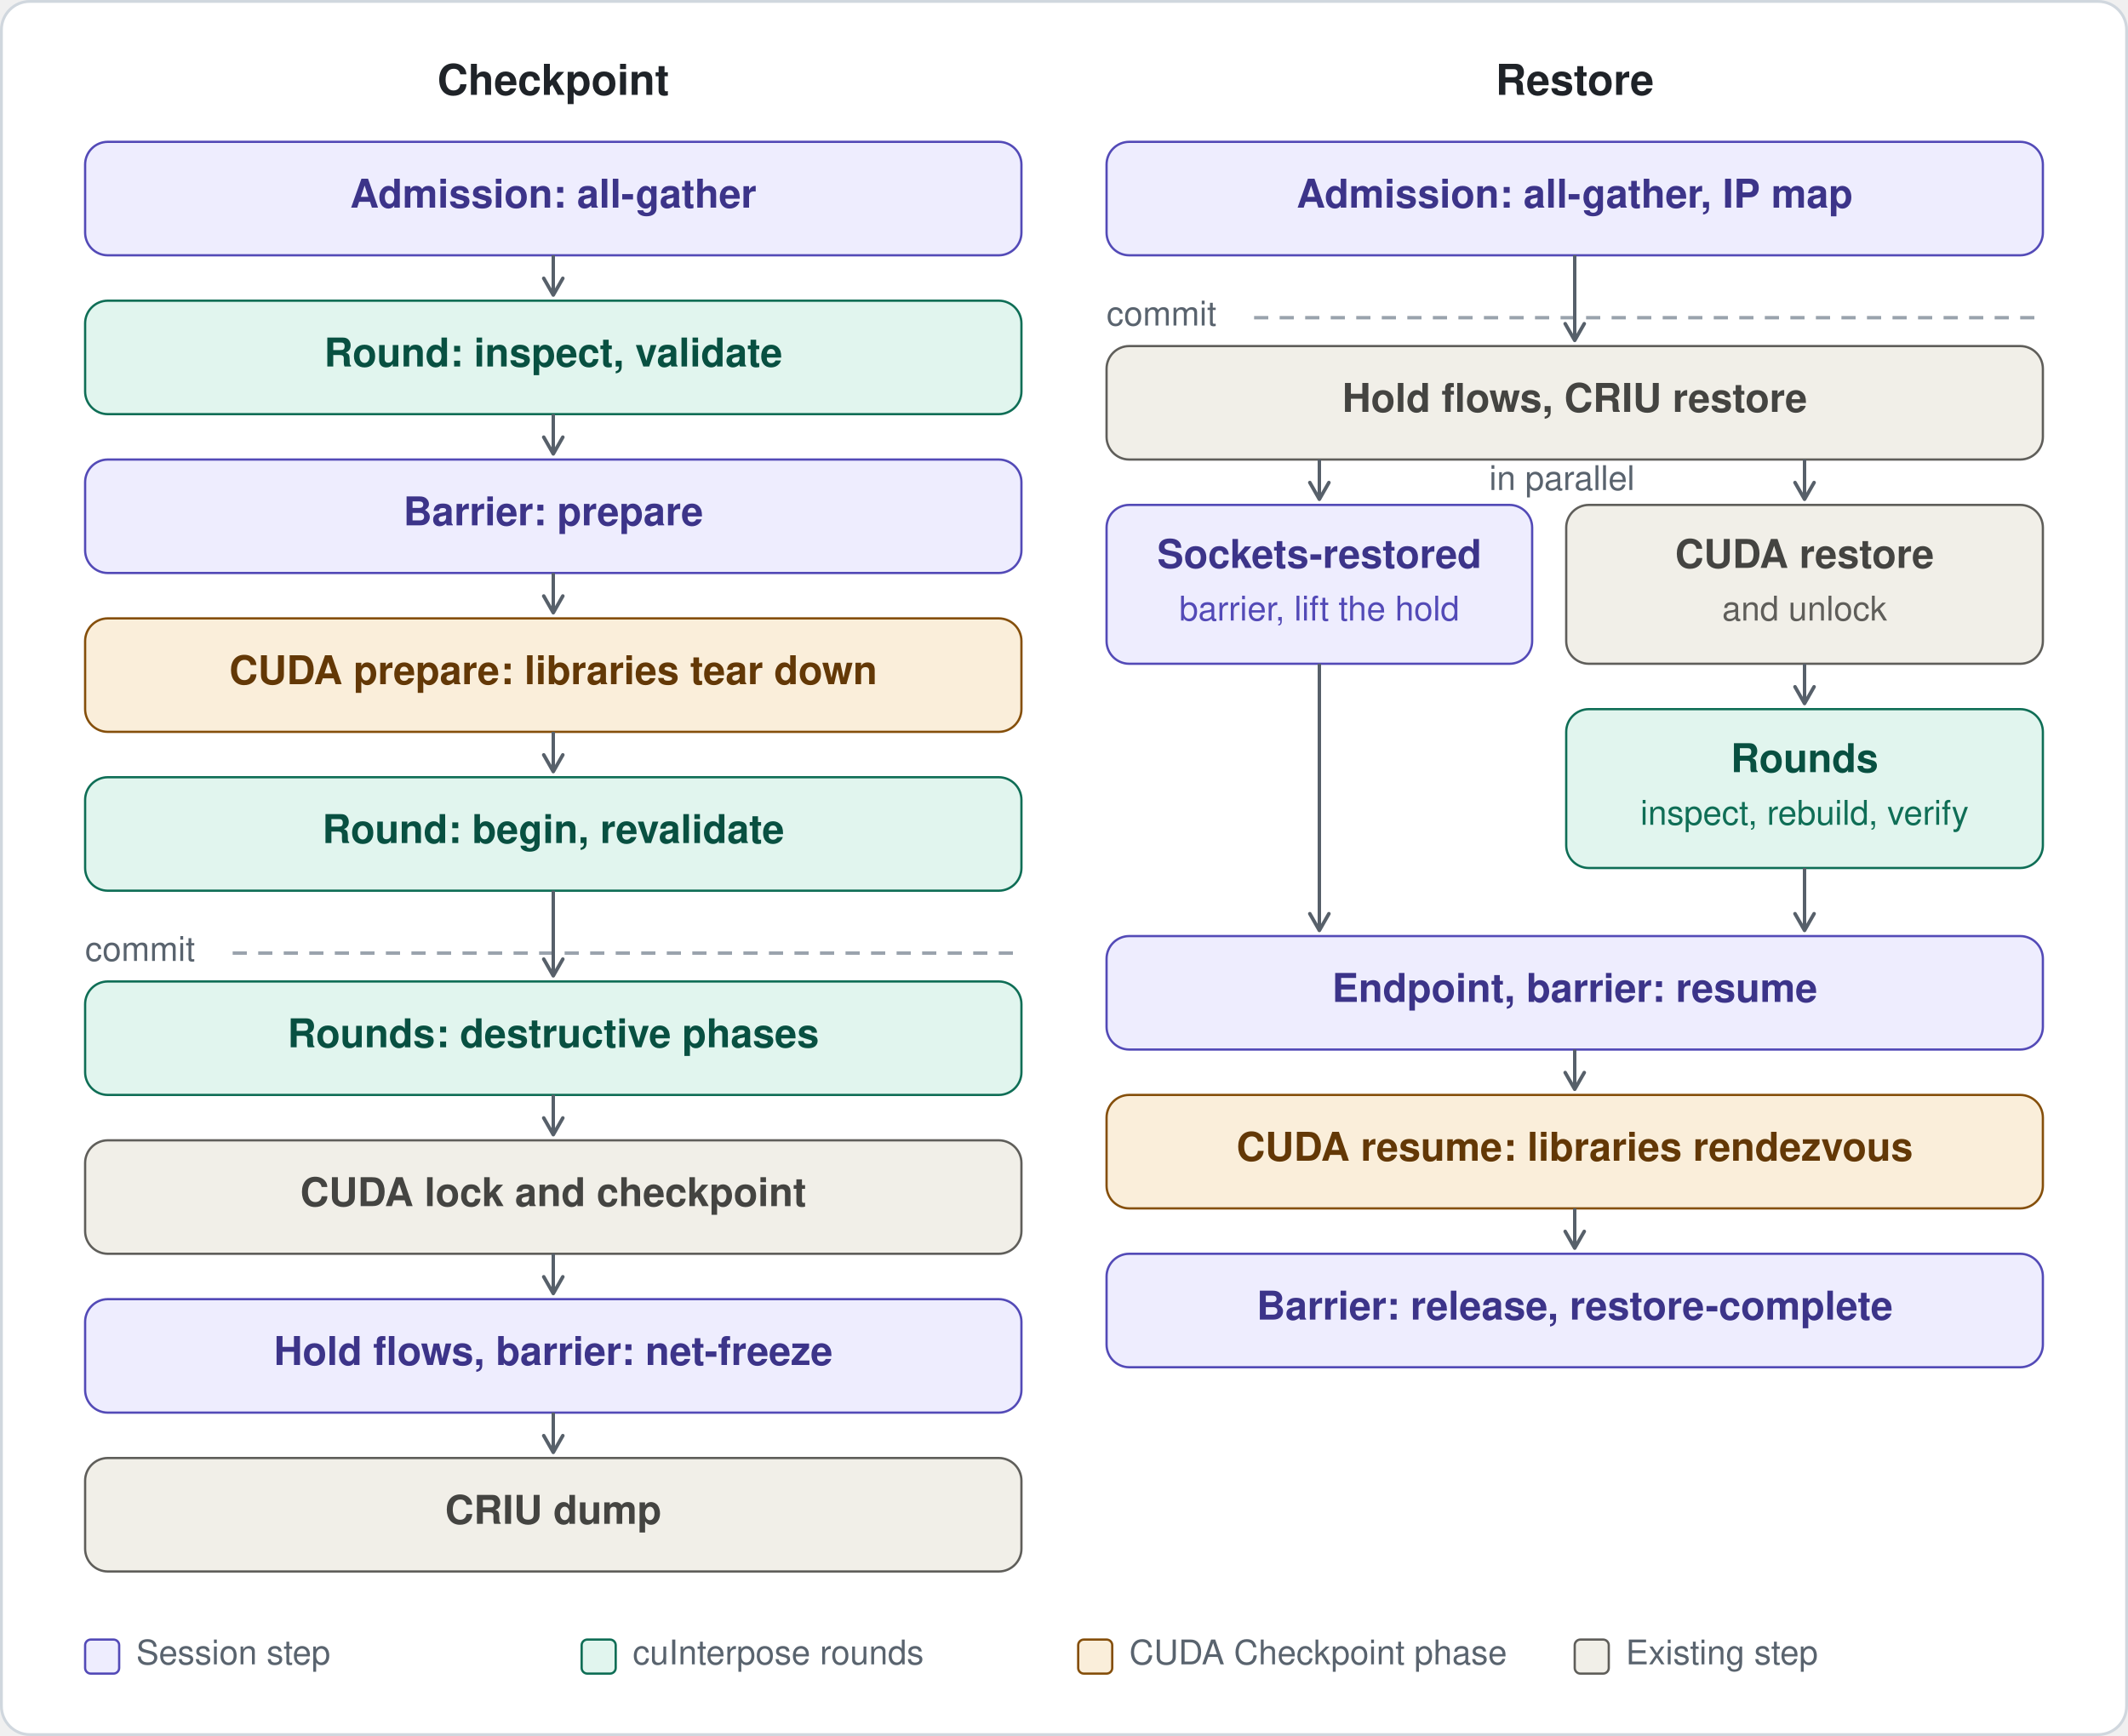
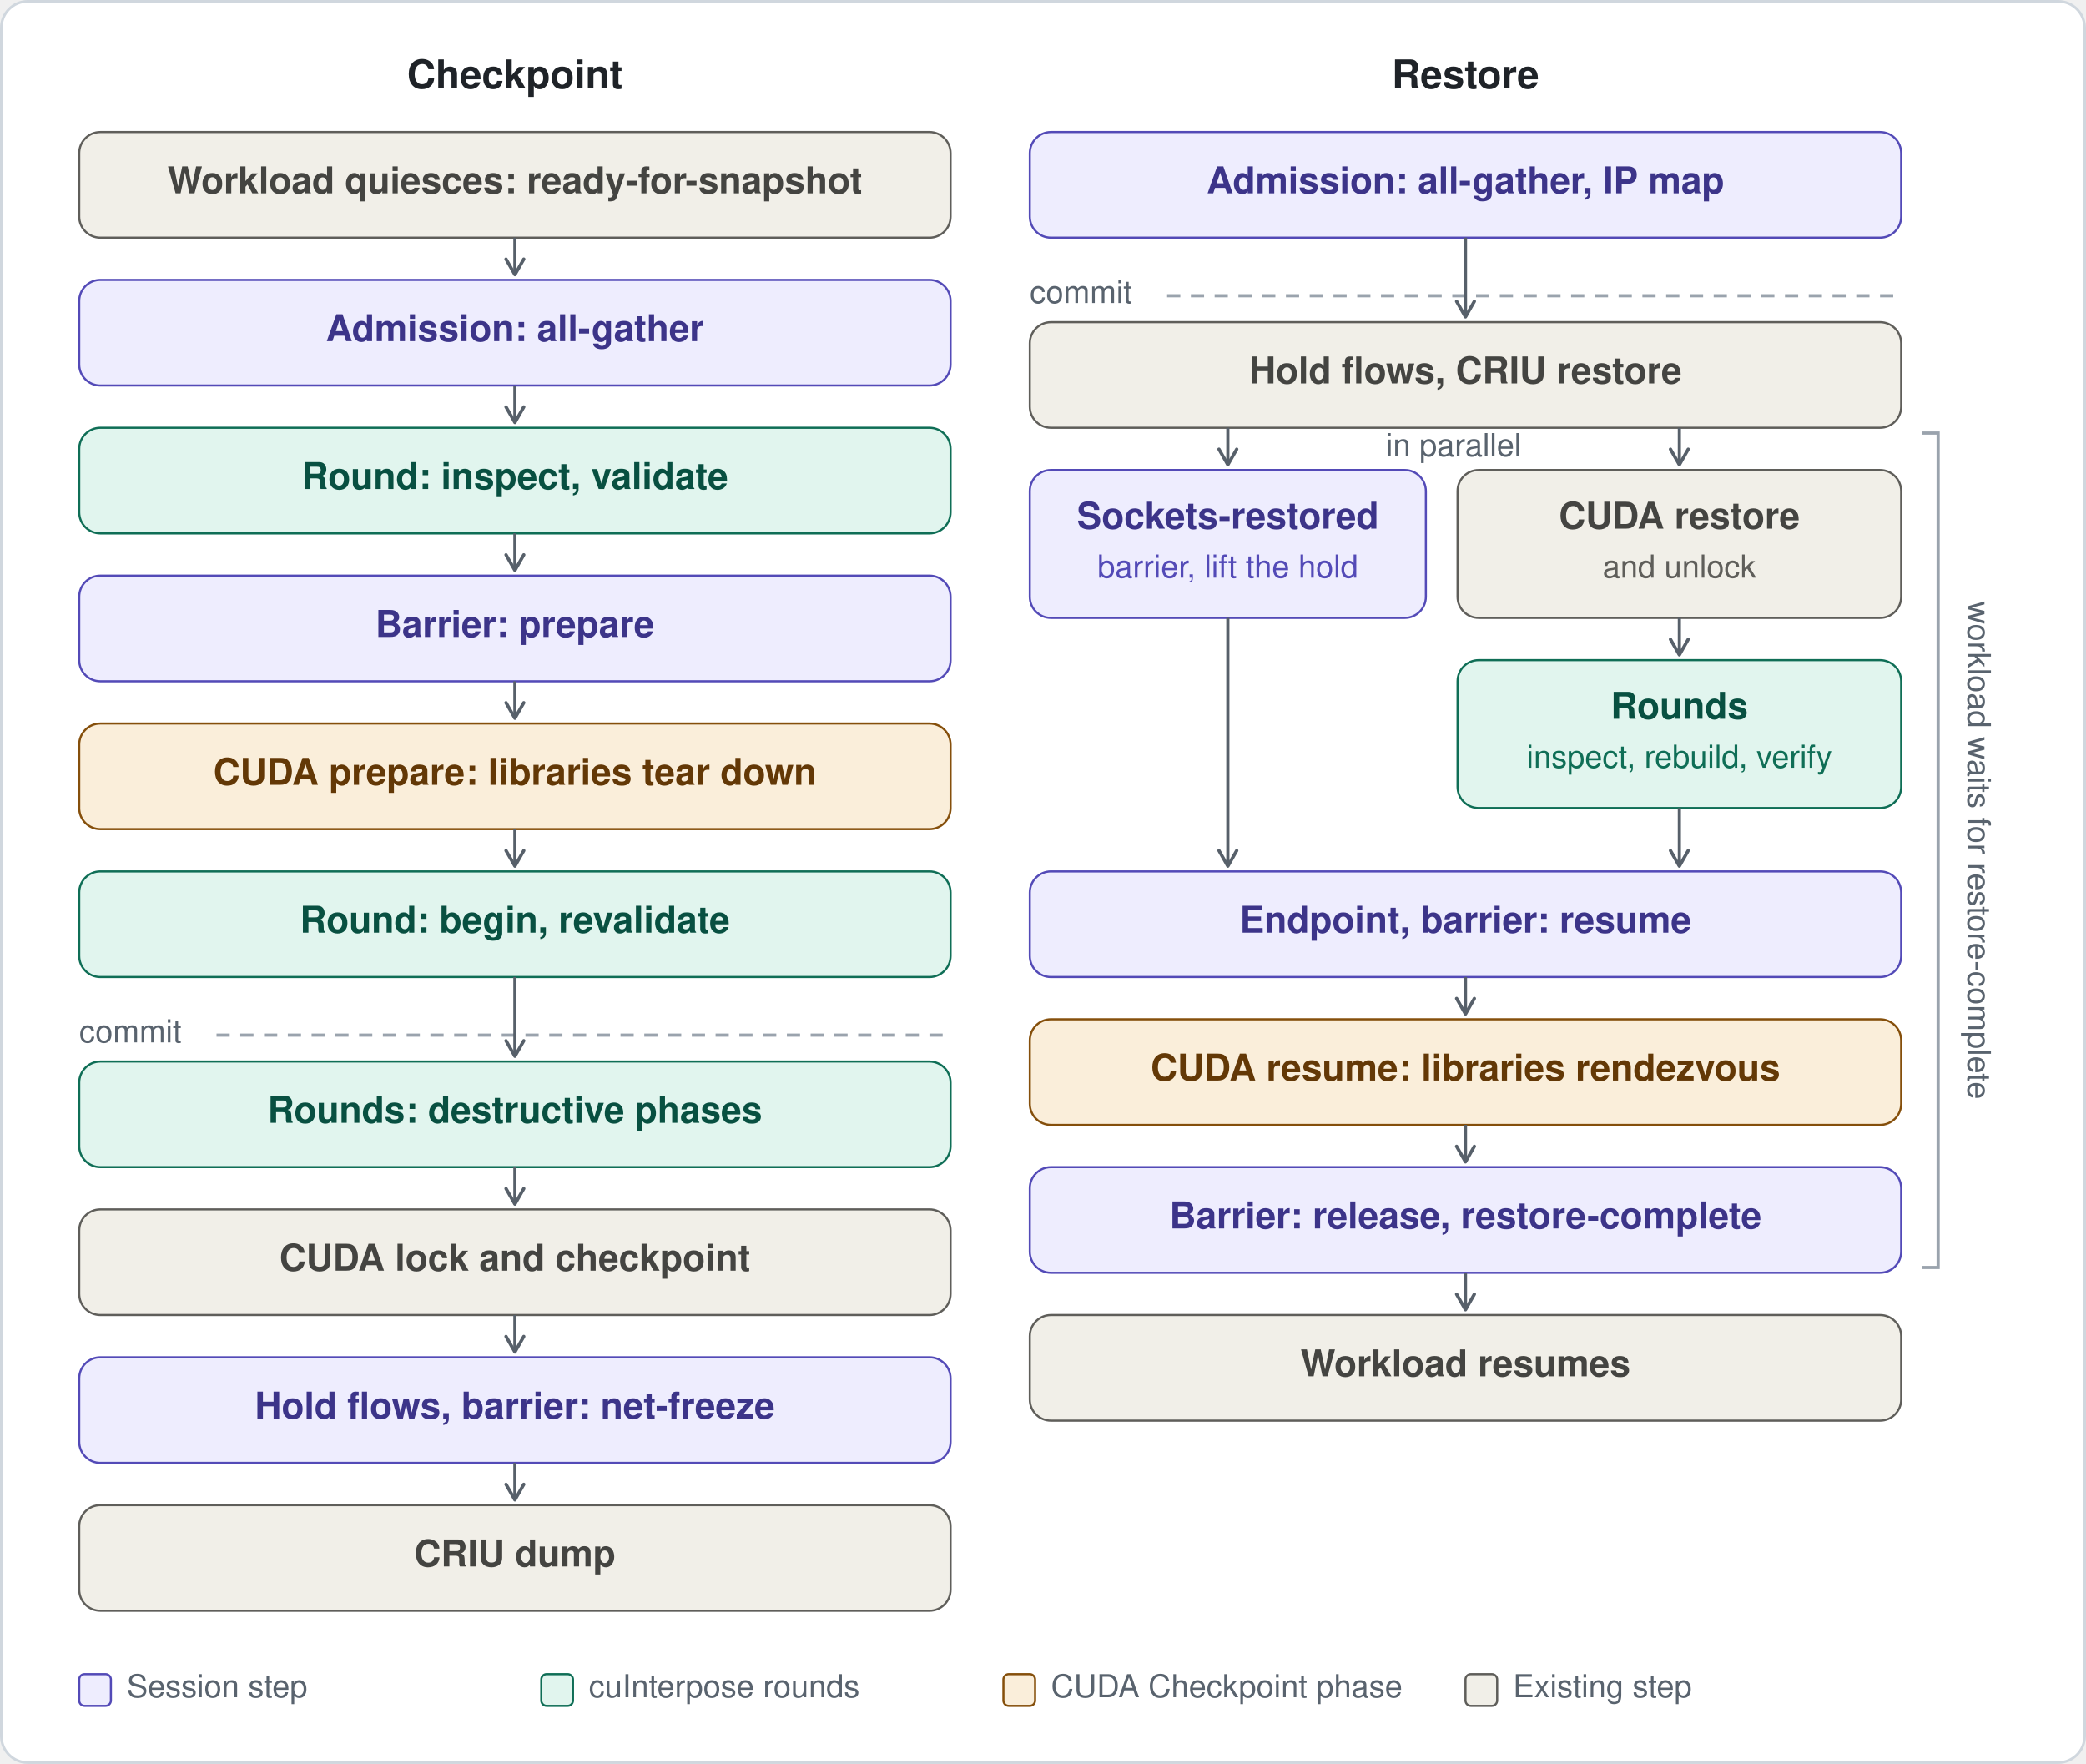
- <svg xmlns="http://www.w3.org/2000/svg" width="750" height="612" viewBox="0 0 750 612" role="img" aria-labelledby="title desc">
+ <svg xmlns="http://www.w3.org/2000/svg" width="790" height="668" viewBox="0 0 790 668" role="img" aria-labelledby="title desc">
  <style>
text{font-family:Helvetica,Arial,"Liberation Sans",sans-serif}
.bg{fill:#ffffff;stroke:#d0d7de}
.tx{fill:#1f2328}.tm{fill:#59636e}
.life{stroke:#c3c9d0}.arw{stroke:#57606a}.arwp{stroke:#7F77DD}
.ahp{stroke:#57606a;fill:none}.ahpp{stroke:#7F77DD;fill:none}
.frm{stroke:#9aa3ad;fill:none}.tag{fill:#f6f8fa;stroke:#9aa3ad}.tagt{fill:#424a53}
.note{fill:#f6f8fa;stroke:#c3c9d0}.notet{fill:#424a53}
.rnd{fill:#E1F5EE;fill-opacity:.55;stroke:#5DCAA5}.rndtag{fill:#E1F5EE;stroke:#1D9E75}.rndt{fill:#085041}
.cont{fill:none;stroke:#9aa3ad}.neutral{fill:#f6f8fa;stroke:#9aa3ad}
.k-p{fill:#EEEDFE;stroke:#534AB7}.k-p-t{fill:#3C3489}.k-p-s{fill:#534AB7}
.k-t{fill:#E1F5EE;stroke:#0F6E56}.k-t-t{fill:#085041}.k-t-s{fill:#0F6E56}
.k-g{fill:#F1EFE8;stroke:#5F5E5A}.k-g-t{fill:#444441}.k-g-s{fill:#5F5E5A}
.k-a{fill:#FAEEDA;stroke:#854F0B}.k-a-t{fill:#633806}.k-a-s{fill:#854F0B}
.k-r{fill:#FCEBEB;stroke:#A32D2D}.k-r-t{fill:#791F1F}.k-r-s{fill:#A32D2D}
.dot{fill:#1f2328}
@media (prefers-color-scheme: dark){
.bg{fill:#0d1117;stroke:#30363d}
.tx{fill:#e6edf3}.tm{fill:#9198a1}
.life{stroke:#3d444d}.arw{stroke:#9198a1}.ahp{stroke:#9198a1}
.frm{stroke:#57606a}.tag{fill:#151b23;stroke:#57606a}.tagt{fill:#d1d7e0}
.note{fill:#151b23;stroke:#3d444d}.notet{fill:#d1d7e0}
.rnd{fill:#085041;fill-opacity:.35;stroke:#1D9E75}.rndtag{fill:#085041;stroke:#5DCAA5}.rndt{fill:#E1F5EE}
.cont{stroke:#57606a}.neutral{fill:#151b23;stroke:#57606a}
.k-p{fill:#3C3489;stroke:#AFA9EC}.k-p-t{fill:#EEEDFE}.k-p-s{fill:#CECBF6}
.k-t{fill:#085041;stroke:#5DCAA5}.k-t-t{fill:#E1F5EE}.k-t-s{fill:#9FE1CB}
.k-g{fill:#444441;stroke:#B4B2A9}.k-g-t{fill:#F1EFE8}.k-g-s{fill:#D3D1C7}
.k-a{fill:#633806;stroke:#EF9F27}.k-a-t{fill:#FAEEDA}.k-a-s{fill:#FAC775}
.k-r{fill:#791F1F;stroke:#F09595}.k-r-t{fill:#FCEBEB}.k-r-s{fill:#F7C1C1}
.dot{fill:#e6edf3}
}
</style>
  <defs>
    <marker id="ah" viewBox="0 0 10 10" refX="8.5" refY="5" markerWidth="7" markerHeight="7" orient="auto-start-reverse">
      <path class="ahp" d="M1.5 1L8.5 5L1.5 9" stroke-width="1.5" stroke-linecap="round" stroke-linejoin="round" />
    </marker>
    <marker id="ahP" viewBox="0 0 10 10" refX="8.5" refY="5" markerWidth="7" markerHeight="7" orient="auto-start-reverse">
      <path class="ahpp" d="M1.5 1L8.5 5L1.5 9" stroke-width="1.5" stroke-linecap="round" stroke-linejoin="round" />
    </marker>
  </defs>
-   <rect class="bg" x="0.5" y="0.5" width="749" height="611" rx="10" />
+   <rect class="bg" x="0.5" y="0.5" width="789" height="667" rx="10" />
  <text x="195.0" y="30.0" class="tx" font-size="15" font-weight="700" text-anchor="middle" dominant-baseline="central">Checkpoint</text>
-   <rect class="k-p" x="30.0" y="50.0" width="330.0" height="40.0" rx="8" stroke-width="0.8" />
-   <text x="195.0" y="70.0" class="k-p-t" font-size="14" font-weight="700" text-anchor="middle" dominant-baseline="central">Admission: all-gather</text>
+   <rect class="k-g" x="30.0" y="50.0" width="330.0" height="40.0" rx="8" stroke-width="0.8" />
+   <text x="195.0" y="70.0" class="k-g-t" font-size="14" font-weight="700" text-anchor="middle" dominant-baseline="central">Workload quiesces: ready-for-snapshot</text>
  <line class="arw" x1="195.0" y1="90.0" x2="195.0" y2="104.0" stroke-width="1.2" marker-end="url(#ah)" />
-   <rect class="k-t" x="30.0" y="106.0" width="330.0" height="40.0" rx="8" stroke-width="0.8" />
-   <text x="195.0" y="126.0" class="k-t-t" font-size="14" font-weight="700" text-anchor="middle" dominant-baseline="central">Round: inspect, validate</text>
+   <rect class="k-p" x="30.0" y="106.0" width="330.0" height="40.0" rx="8" stroke-width="0.8" />
+   <text x="195.0" y="126.0" class="k-p-t" font-size="14" font-weight="700" text-anchor="middle" dominant-baseline="central">Admission: all-gather</text>
  <line class="arw" x1="195.0" y1="146.0" x2="195.0" y2="160.0" stroke-width="1.2" marker-end="url(#ah)" />
-   <rect class="k-p" x="30.0" y="162.0" width="330.0" height="40.0" rx="8" stroke-width="0.8" />
-   <text x="195.0" y="182.0" class="k-p-t" font-size="14" font-weight="700" text-anchor="middle" dominant-baseline="central">Barrier: prepare</text>
+   <rect class="k-t" x="30.0" y="162.0" width="330.0" height="40.0" rx="8" stroke-width="0.8" />
+   <text x="195.0" y="182.0" class="k-t-t" font-size="14" font-weight="700" text-anchor="middle" dominant-baseline="central">Round: inspect, validate</text>
  <line class="arw" x1="195.0" y1="202.0" x2="195.0" y2="216.0" stroke-width="1.2" marker-end="url(#ah)" />
-   <rect class="k-a" x="30.0" y="218.0" width="330.0" height="40.0" rx="8" stroke-width="0.8" />
-   <text x="195.0" y="238.0" class="k-a-t" font-size="14" font-weight="700" text-anchor="middle" dominant-baseline="central">CUDA prepare: libraries tear down</text>
+   <rect class="k-p" x="30.0" y="218.0" width="330.0" height="40.0" rx="8" stroke-width="0.8" />
+   <text x="195.0" y="238.0" class="k-p-t" font-size="14" font-weight="700" text-anchor="middle" dominant-baseline="central">Barrier: prepare</text>
  <line class="arw" x1="195.0" y1="258.0" x2="195.0" y2="272.0" stroke-width="1.2" marker-end="url(#ah)" />
-   <rect class="k-t" x="30.0" y="274.0" width="330.0" height="40.0" rx="8" stroke-width="0.8" />
-   <text x="195.0" y="294.0" class="k-t-t" font-size="14" font-weight="700" text-anchor="middle" dominant-baseline="central">Round: begin, revalidate</text>
-   <text x="30.0" y="336.0" class="tm" font-size="12" font-weight="400" text-anchor="start" dominant-baseline="central">commit</text>
-   <line class="frm" x1="82.0" y1="336.0" x2="360.0" y2="336.0" stroke-width="1.2" stroke-dasharray="5 4" />
-   <line class="arw" x1="195.0" y1="314.0" x2="195.0" y2="344.0" stroke-width="1.2" marker-end="url(#ah)" />
-   <rect class="k-t" x="30.0" y="346.0" width="330.0" height="40.0" rx="8" stroke-width="0.8" />
-   <text x="195.0" y="366.0" class="k-t-t" font-size="14" font-weight="700" text-anchor="middle" dominant-baseline="central">Rounds: destructive phases</text>
-   <line class="arw" x1="195.0" y1="386.0" x2="195.0" y2="400.0" stroke-width="1.2" marker-end="url(#ah)" />
-   <rect class="k-g" x="30.0" y="402.0" width="330.0" height="40.0" rx="8" stroke-width="0.8" />
-   <text x="195.0" y="422.0" class="k-g-t" font-size="14" font-weight="700" text-anchor="middle" dominant-baseline="central">CUDA lock and checkpoint</text>
+   <rect class="k-a" x="30.0" y="274.0" width="330.0" height="40.0" rx="8" stroke-width="0.8" />
+   <text x="195.0" y="294.0" class="k-a-t" font-size="14" font-weight="700" text-anchor="middle" dominant-baseline="central">CUDA prepare: libraries tear down</text>
+   <line class="arw" x1="195.0" y1="314.0" x2="195.0" y2="328.0" stroke-width="1.2" marker-end="url(#ah)" />
+   <rect class="k-t" x="30.0" y="330.0" width="330.0" height="40.0" rx="8" stroke-width="0.8" />
+   <text x="195.0" y="350.0" class="k-t-t" font-size="14" font-weight="700" text-anchor="middle" dominant-baseline="central">Round: begin, revalidate</text>
+   <text x="30.0" y="392.0" class="tm" font-size="12" font-weight="400" text-anchor="start" dominant-baseline="central">commit</text>
+   <line class="frm" x1="82.0" y1="392.0" x2="360.0" y2="392.0" stroke-width="1.2" stroke-dasharray="5 4" />
+   <line class="arw" x1="195.0" y1="370.0" x2="195.0" y2="400.0" stroke-width="1.2" marker-end="url(#ah)" />
+   <rect class="k-t" x="30.0" y="402.0" width="330.0" height="40.0" rx="8" stroke-width="0.8" />
+   <text x="195.0" y="422.0" class="k-t-t" font-size="14" font-weight="700" text-anchor="middle" dominant-baseline="central">Rounds: destructive phases</text>
  <line class="arw" x1="195.0" y1="442.0" x2="195.0" y2="456.0" stroke-width="1.2" marker-end="url(#ah)" />
-   <rect class="k-p" x="30.0" y="458.0" width="330.0" height="40.0" rx="8" stroke-width="0.8" />
-   <text x="195.0" y="478.0" class="k-p-t" font-size="14" font-weight="700" text-anchor="middle" dominant-baseline="central">Hold flows, barrier: net-freeze</text>
+   <rect class="k-g" x="30.0" y="458.0" width="330.0" height="40.0" rx="8" stroke-width="0.8" />
+   <text x="195.0" y="478.0" class="k-g-t" font-size="14" font-weight="700" text-anchor="middle" dominant-baseline="central">CUDA lock and checkpoint</text>
  <line class="arw" x1="195.0" y1="498.0" x2="195.0" y2="512.0" stroke-width="1.2" marker-end="url(#ah)" />
-   <rect class="k-g" x="30.0" y="514.0" width="330.0" height="40.0" rx="8" stroke-width="0.8" />
-   <text x="195.0" y="534.0" class="k-g-t" font-size="14" font-weight="700" text-anchor="middle" dominant-baseline="central">CRIU dump</text>
+   <rect class="k-p" x="30.0" y="514.0" width="330.0" height="40.0" rx="8" stroke-width="0.8" />
+   <text x="195.0" y="534.0" class="k-p-t" font-size="14" font-weight="700" text-anchor="middle" dominant-baseline="central">Hold flows, barrier: net-freeze</text>
+   <line class="arw" x1="195.0" y1="554.0" x2="195.0" y2="568.0" stroke-width="1.2" marker-end="url(#ah)" />
+   <rect class="k-g" x="30.0" y="570.0" width="330.0" height="40.0" rx="8" stroke-width="0.8" />
+   <text x="195.0" y="590.0" class="k-g-t" font-size="14" font-weight="700" text-anchor="middle" dominant-baseline="central">CRIU dump</text>
  <text x="555.0" y="30.0" class="tx" font-size="15" font-weight="700" text-anchor="middle" dominant-baseline="central">Restore</text>
  <rect class="k-p" x="390.0" y="50.0" width="330.0" height="40.0" rx="8" stroke-width="0.8" />
  <text x="555.0" y="70.0" class="k-p-t" font-size="14" font-weight="700" text-anchor="middle" dominant-baseline="central">Admission: all-gather, IP map</text>
  <text x="390.0" y="112.0" class="tm" font-size="12" font-weight="400" text-anchor="start" dominant-baseline="central">commit</text>
  <line class="frm" x1="442.0" y1="112.0" x2="720.0" y2="112.0" stroke-width="1.2" stroke-dasharray="5 4" />
  <line class="arw" x1="555.0" y1="90.0" x2="555.0" y2="120.0" stroke-width="1.2" marker-end="url(#ah)" />
  <rect class="k-g" x="390.0" y="122.0" width="330.0" height="40.0" rx="8" stroke-width="0.8" />
  <text x="555.0" y="142.0" class="k-g-t" font-size="14" font-weight="700" text-anchor="middle" dominant-baseline="central">Hold flows, CRIU restore</text>
  <line class="arw" x1="465.0" y1="162.0" x2="465.0" y2="176.0" stroke-width="1.2" marker-end="url(#ah)" />
  <line class="arw" x1="636.0" y1="162.0" x2="636.0" y2="176.0" stroke-width="1.2" marker-end="url(#ah)" />
  <text x="550.5" y="170.0" class="tm" font-size="12" font-weight="400" text-anchor="middle" dominant-baseline="central">in parallel</text>
  <rect class="k-p" x="390.0" y="178.0" width="150.0" height="56.0" rx="8" stroke-width="0.8" />
  <text x="465.0" y="197.0" class="k-p-t" font-size="14" font-weight="700" text-anchor="middle" dominant-baseline="central">Sockets-restored</text>
  <text x="465.0" y="216.0" class="k-p-s" font-size="12" font-weight="400" text-anchor="middle" dominant-baseline="central">barrier, lift the hold</text>
  <rect class="k-g" x="552.0" y="178.0" width="168.0" height="56.0" rx="8" stroke-width="0.8" />
  <text x="636.0" y="197.0" class="k-g-t" font-size="14" font-weight="700" text-anchor="middle" dominant-baseline="central">CUDA restore</text>
  <text x="636.0" y="216.0" class="k-g-s" font-size="12" font-weight="400" text-anchor="middle" dominant-baseline="central">and unlock</text>
  <line class="arw" x1="636.0" y1="234.0" x2="636.0" y2="248.0" stroke-width="1.2" marker-end="url(#ah)" />
  <rect class="k-t" x="552.0" y="250.0" width="168.0" height="56.0" rx="8" stroke-width="0.8" />
  <text x="636.0" y="269.0" class="k-t-t" font-size="14" font-weight="700" text-anchor="middle" dominant-baseline="central">Rounds</text>
  <text x="636.0" y="288.0" class="k-t-s" font-size="12" font-weight="400" text-anchor="middle" dominant-baseline="central">inspect, rebuild, verify</text>
  <line class="arw" x1="465.0" y1="234.0" x2="465.0" y2="328.0" stroke-width="1.2" marker-end="url(#ah)" />
  <line class="arw" x1="636.0" y1="306.0" x2="636.0" y2="328.0" stroke-width="1.2" marker-end="url(#ah)" />
  <rect class="k-p" x="390.0" y="330.0" width="330.0" height="40.0" rx="8" stroke-width="0.8" />
  <text x="555.0" y="350.0" class="k-p-t" font-size="14" font-weight="700" text-anchor="middle" dominant-baseline="central">Endpoint, barrier: resume</text>
  <line class="arw" x1="555.0" y1="370.0" x2="555.0" y2="384.0" stroke-width="1.2" marker-end="url(#ah)" />
  <rect class="k-a" x="390.0" y="386.0" width="330.0" height="40.0" rx="8" stroke-width="0.8" />
  <text x="555.0" y="406.0" class="k-a-t" font-size="14" font-weight="700" text-anchor="middle" dominant-baseline="central">CUDA resume: libraries rendezvous</text>
  <line class="arw" x1="555.0" y1="426.0" x2="555.0" y2="440.0" stroke-width="1.2" marker-end="url(#ah)" />
  <rect class="k-p" x="390.0" y="442.0" width="330.0" height="40.0" rx="8" stroke-width="0.8" />
  <text x="555.0" y="462.0" class="k-p-t" font-size="14" font-weight="700" text-anchor="middle" dominant-baseline="central">Barrier: release, restore-complete</text>
-   <rect class="k-p" x="30" y="578" width="12" height="12" rx="2" stroke-width="0.8" />
-   <text x="48.0" y="584.0" class="tm" font-size="12" font-weight="400" text-anchor="start" dominant-baseline="central">Session step</text>
-   <rect class="k-t" x="205" y="578" width="12" height="12" rx="2" stroke-width="0.8" />
-   <text x="223.0" y="584.0" class="tm" font-size="12" font-weight="400" text-anchor="start" dominant-baseline="central">cuInterpose rounds</text>
-   <rect class="k-a" x="380" y="578" width="12" height="12" rx="2" stroke-width="0.8" />
-   <text x="398.0" y="584.0" class="tm" font-size="12" font-weight="400" text-anchor="start" dominant-baseline="central">CUDA Checkpoint phase</text>
-   <rect class="k-g" x="555" y="578" width="12" height="12" rx="2" stroke-width="0.8" />
-   <text x="573.0" y="584.0" class="tm" font-size="12" font-weight="400" text-anchor="start" dominant-baseline="central">Existing step</text>
+   <line class="arw" x1="555.0" y1="482.0" x2="555.0" y2="496.0" stroke-width="1.2" marker-end="url(#ah)" />
+   <rect class="k-g" x="390.0" y="498.0" width="330.0" height="40.0" rx="8" stroke-width="0.8" />
+   <text x="555.0" y="518.0" class="k-g-t" font-size="14" font-weight="700" text-anchor="middle" dominant-baseline="central">Workload resumes</text>
+   <path class="frm" d="M728 164 L734 164 L734 480 L728 480" fill="none" stroke-width="1.2" />
+   <g transform="rotate(90 748.0 322.0)">
+     <text x="748.0" y="322.0" class="tm" font-size="12" font-weight="400" text-anchor="middle" dominant-baseline="central">workload waits for restore-complete</text>
+   </g>
+   <rect class="k-p" x="30" y="634" width="12" height="12" rx="2" stroke-width="0.8" />
+   <text x="48.0" y="640.0" class="tm" font-size="12" font-weight="400" text-anchor="start" dominant-baseline="central">Session step</text>
+   <rect class="k-t" x="205" y="634" width="12" height="12" rx="2" stroke-width="0.8" />
+   <text x="223.0" y="640.0" class="tm" font-size="12" font-weight="400" text-anchor="start" dominant-baseline="central">cuInterpose rounds</text>
+   <rect class="k-a" x="380" y="634" width="12" height="12" rx="2" stroke-width="0.8" />
+   <text x="398.0" y="640.0" class="tm" font-size="12" font-weight="400" text-anchor="start" dominant-baseline="central">CUDA Checkpoint phase</text>
+   <rect class="k-g" x="555" y="634" width="12" height="12" rx="2" stroke-width="0.8" />
+   <text x="573.0" y="640.0" class="tm" font-size="12" font-weight="400" text-anchor="start" dominant-baseline="central">Existing step</text>
</svg>
